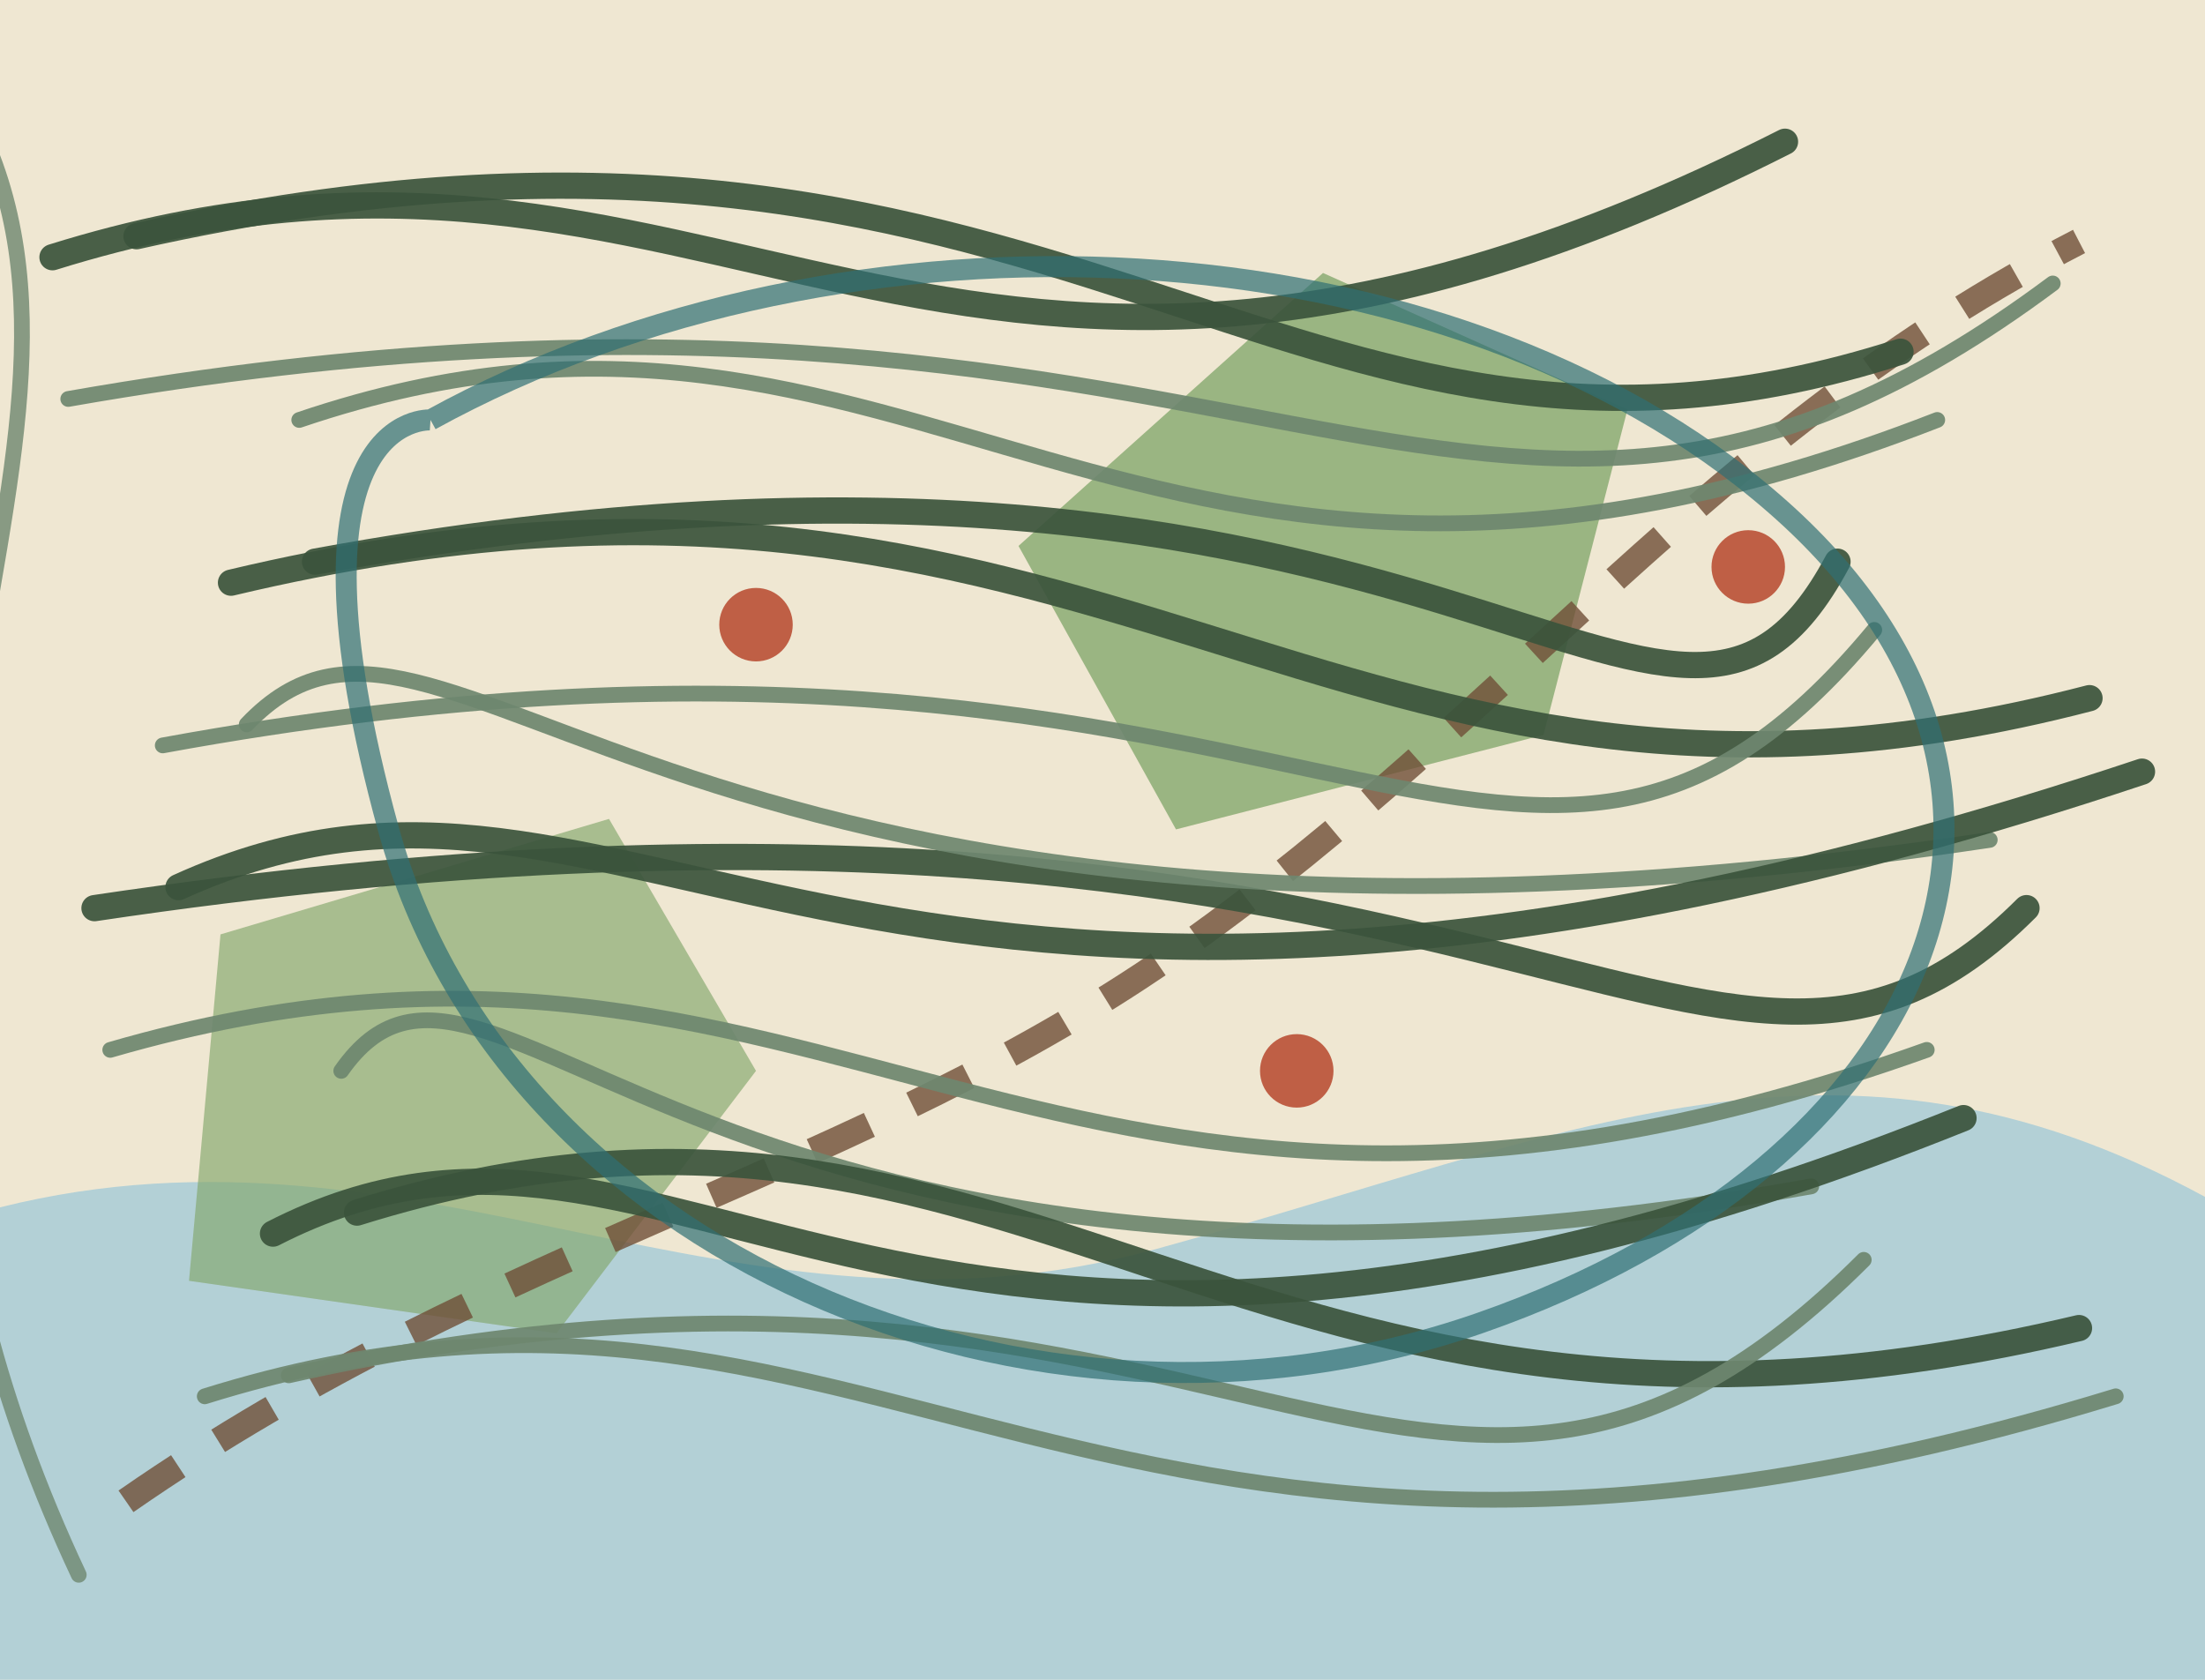
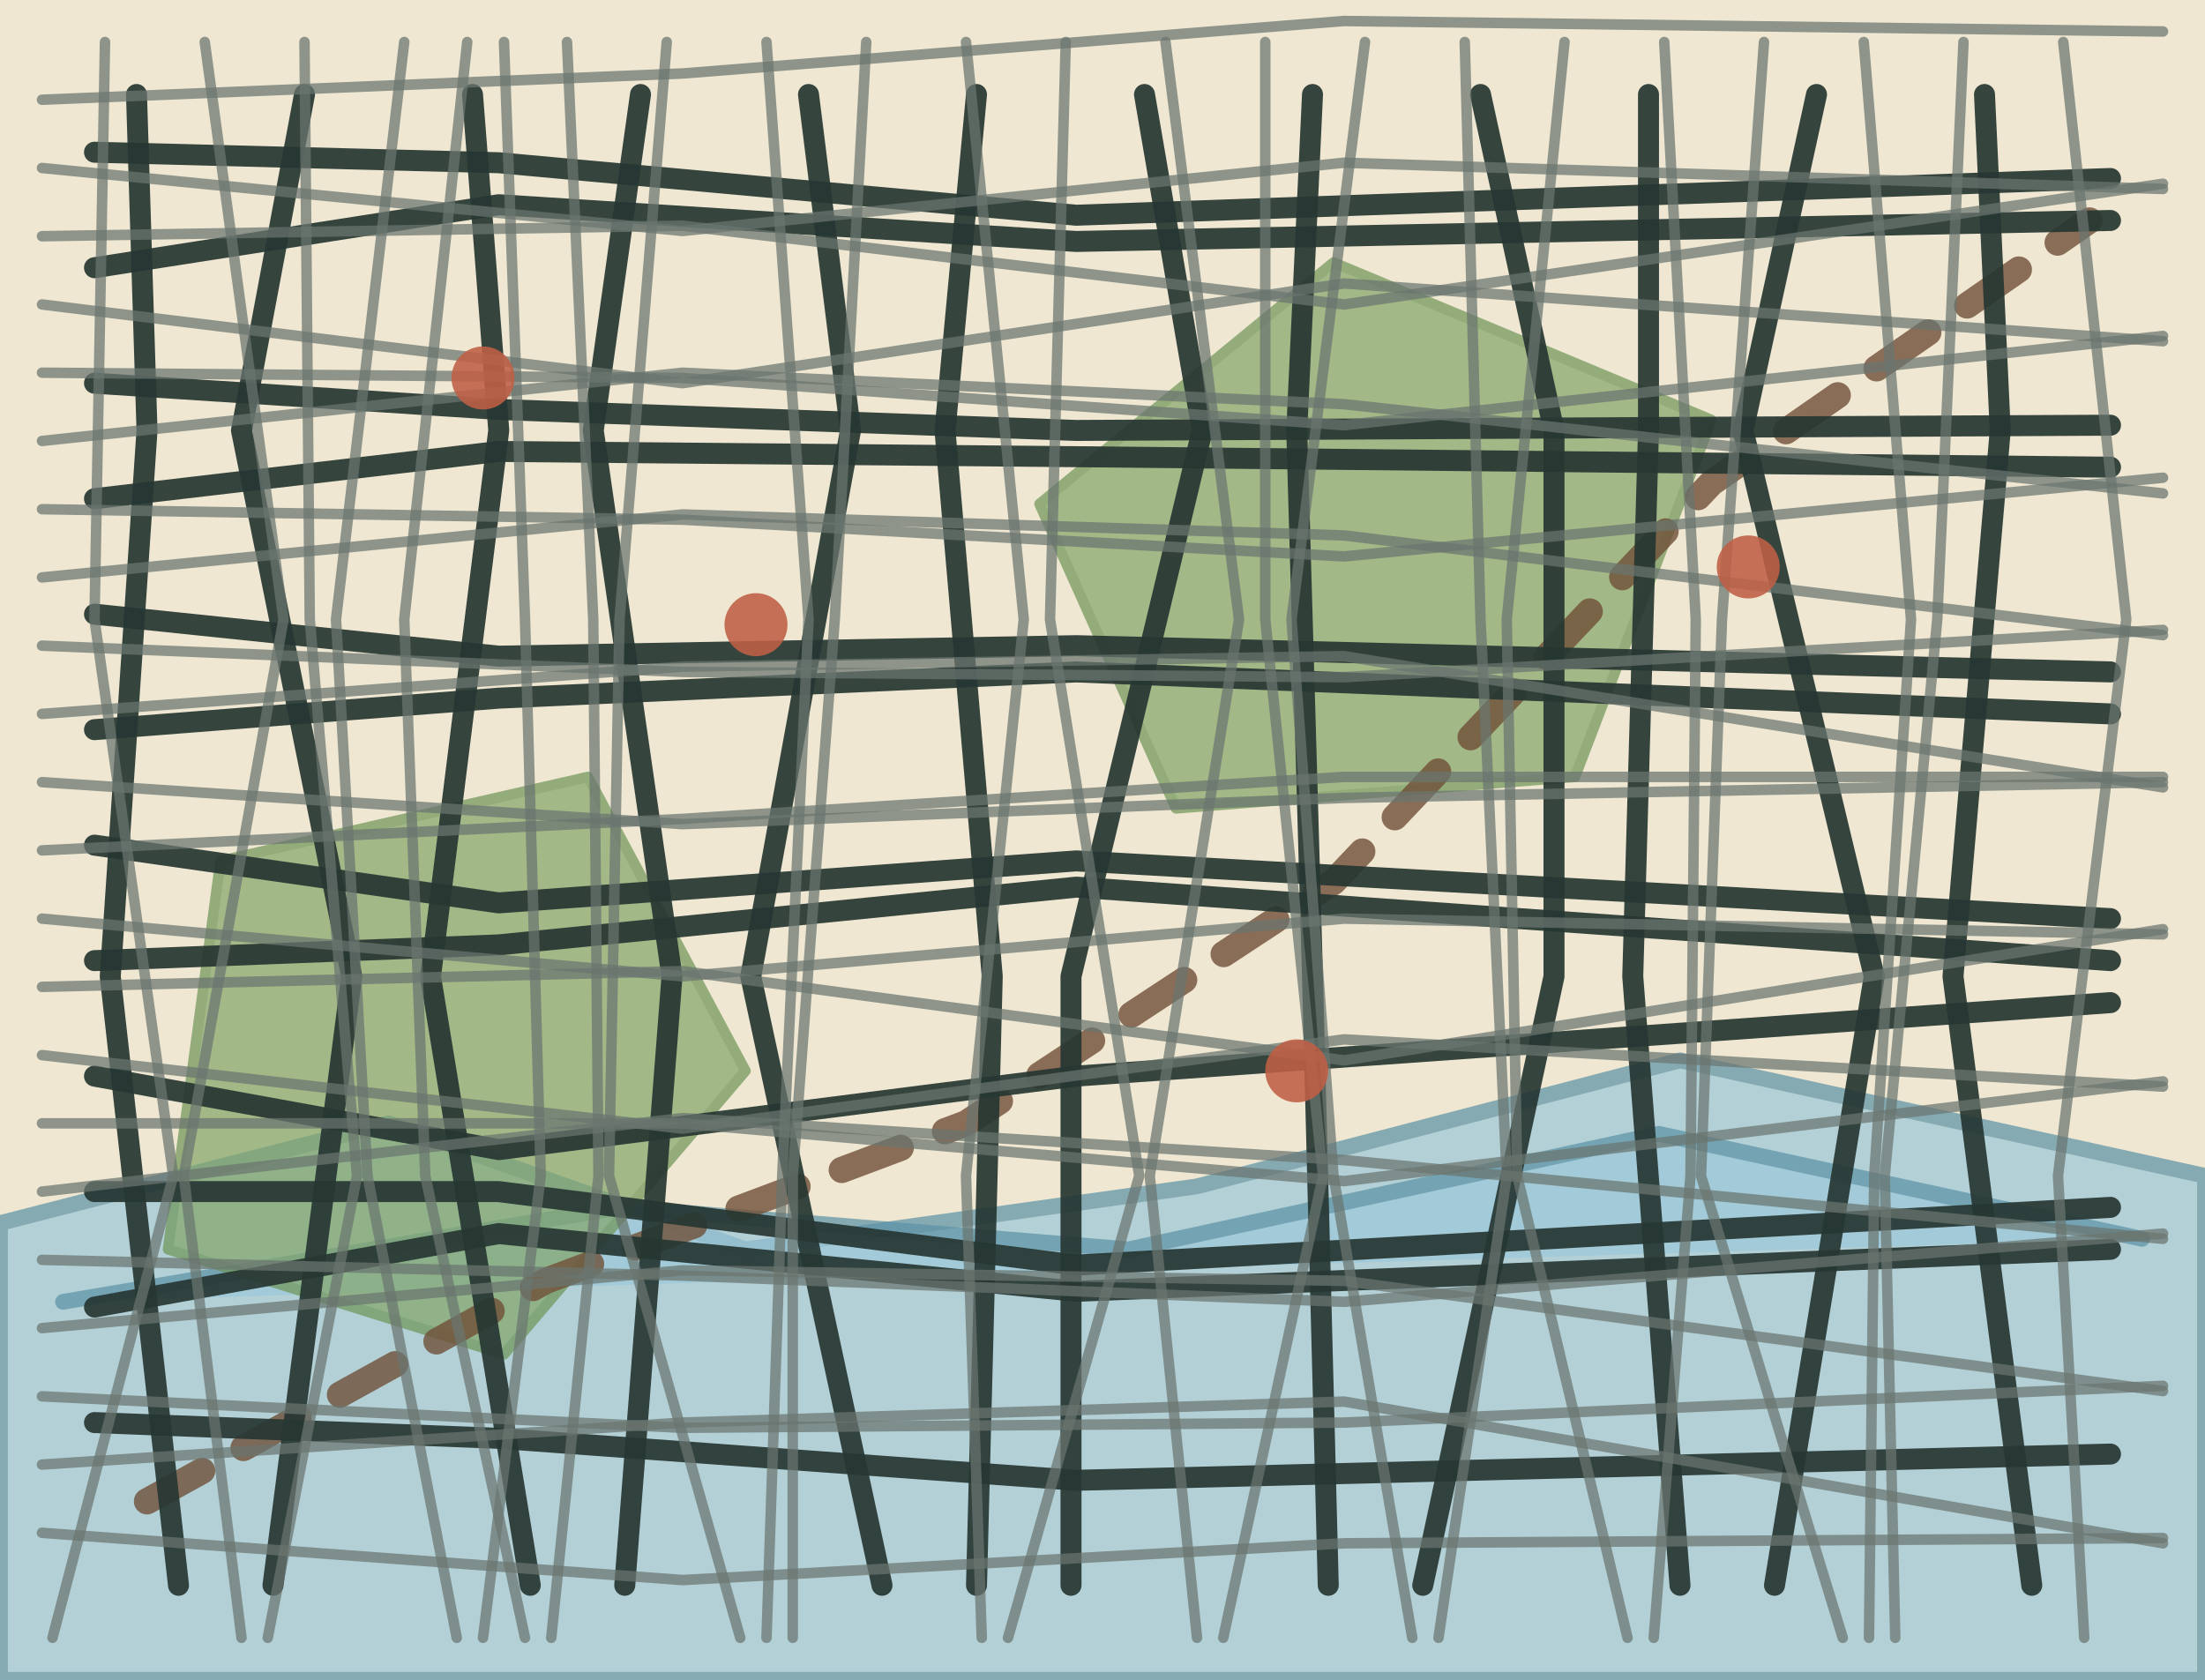
- <svg xmlns="http://www.w3.org/2000/svg" viewBox="0 0 420 320" role="img" aria-label="Unlabeled street grid stage 4">
+ <svg xmlns="http://www.w3.org/2000/svg" viewBox="0 0 420 320" role="img" aria-label="Unlabeled street-grid crop">
  <rect width="420" height="320" fill="#efe7d2" />
-   <path d="M0 230 C80 210 140 260 220 238 S350 190 420 228 L420 320 L0 320 Z" fill="#9bc7d8" opacity="0.72" />
-   <path d="M252 52 l58 26 -16 62 -70 18 -30 -54z" fill="#83a66b" opacity="0.78" />
-   <path d="M42 178 l74 -22 28 48 -38 50 -70 -10z" fill="#83a66b" opacity="0.65" />
-   <path d="M24 286 C96 236 164 224 226 180 S326 82 396 46" fill="none" stroke="#6f4f37" stroke-width="5" stroke-dasharray="12 9" opacity="0.8" />
-   <g>
-     <path d="M10 49 C138 9 178 109 340 27" fill="none" stroke="hsl(123 18% 28%)" stroke-width="5" stroke-linecap="round" opacity="0.92" />
-     <path d="M57 80 C175 40 215 140 369 80" fill="none" stroke="hsl(123 10% 48%)" stroke-width="3" stroke-linecap="round" opacity="0.92" />
-     <path d="M44 111 C212 71 252 171 398 133" fill="none" stroke="hsl(123 18% 28%)" stroke-width="5" stroke-linecap="round" opacity="0.92" />
-     <path d="M31 142 C249 102 289 202 357 120" fill="none" stroke="hsl(123 10% 48%)" stroke-width="3" stroke-linecap="round" opacity="0.92" />
-     <path d="M18 173 C286 133 326 233 386 173" fill="none" stroke="hsl(123 18% 28%)" stroke-width="5" stroke-linecap="round" opacity="0.92" />
-     <path d="M65 204 C93 164 133 264 345 226" fill="none" stroke="hsl(123 10% 48%)" stroke-width="3" stroke-linecap="round" opacity="0.92" />
-     <path d="M52 235 C130 195 170 295 374 213" fill="none" stroke="hsl(123 18% 28%)" stroke-width="5" stroke-linecap="round" opacity="0.92" />
-     <path d="M39 266 C167 226 207 326 403 266" fill="none" stroke="hsl(123 10% 48%)" stroke-width="3" stroke-linecap="round" opacity="0.92" />
-     <path d="M26 45 C204 5 244 105 362 67" fill="none" stroke="hsl(123 18% 28%)" stroke-width="5" stroke-linecap="round" opacity="0.92" />
-     <path d="M13 76 C241 36 281 136 391 54" fill="none" stroke="hsl(123 10% 48%)" stroke-width="3" stroke-linecap="round" opacity="0.92" />
-     <path d="M60 107 C278 67 318 167 350 107" fill="none" stroke="hsl(123 18% 28%)" stroke-width="5" stroke-linecap="round" opacity="0.92" />
-     <path d="M47 138 C85 98 125 198 379 160" fill="none" stroke="hsl(123 10% 48%)" stroke-width="3" stroke-linecap="round" opacity="0.92" />
-     <path d="M34 169 C122 129 162 229 408 147" fill="none" stroke="hsl(123 18% 28%)" stroke-width="5" stroke-linecap="round" opacity="0.92" />
-     <path d="M21 200 C159 160 199 260 367 200" fill="none" stroke="hsl(123 10% 48%)" stroke-width="3" stroke-linecap="round" opacity="0.92" />
-     <path d="M68 231 C196 191 236 291 396 253" fill="none" stroke="hsl(123 18% 28%)" stroke-width="5" stroke-linecap="round" opacity="0.92" />
-     <path d="M55 262 C233 222 273 322 355 240" fill="none" stroke="hsl(123 10% 48%)" stroke-width="3" stroke-linecap="round" opacity="0.92" />
-     <path d="M-177 22 C-143 88 -219 168 -157 300" fill="none" stroke="hsl(123 10% 48%)" stroke-width="3" stroke-linecap="round" opacity="0.8" />
-     <path d="M-134 22 C-100 88 -176 168 -114 300" fill="none" stroke="hsl(123 10% 48%)" stroke-width="3" stroke-linecap="round" opacity="0.8" />
-     <path d="M-91 22 C-57 88 -133 168 -71 300" fill="none" stroke="hsl(123 10% 48%)" stroke-width="3" stroke-linecap="round" opacity="0.8" />
-     <path d="M-48 22 C-14 88 -90 168 -28 300" fill="none" stroke="hsl(123 10% 48%)" stroke-width="3" stroke-linecap="round" opacity="0.8" />
-     <path d="M-5 22 C29 88 -47 168 15 300" fill="none" stroke="hsl(123 10% 48%)" stroke-width="3" stroke-linecap="round" opacity="0.8" />
-     <path d="M-302 22 C-268 88 -344 168 -282 300" fill="none" stroke="hsl(123 10% 48%)" stroke-width="3" stroke-linecap="round" opacity="0.8" />
-     <path d="M-259 22 C-225 88 -301 168 -239 300" fill="none" stroke="hsl(123 10% 48%)" stroke-width="3" stroke-linecap="round" opacity="0.8" />
-     <path d="M-216 22 C-182 88 -258 168 -196 300" fill="none" stroke="hsl(123 10% 48%)" stroke-width="3" stroke-linecap="round" opacity="0.8" />
-     <path d="M-173 22 C-139 88 -215 168 -153 300" fill="none" stroke="hsl(123 10% 48%)" stroke-width="3" stroke-linecap="round" opacity="0.8" />
-   </g>
-   <path d="M82 80 C162 36 276 42 338 96 S368 222 282 252 96 238 74 158 82 80 82 80" fill="none" stroke="#2f6f73" stroke-width="4" opacity="0.7" />
-   <g fill="#bf5f45">
-     <circle cx="144" cy="119" r="7" />
-     <circle cx="247" cy="204" r="7" />
-     <circle cx="333" cy="108" r="7" />
+   <path d="M0 233 L74 214 L142 238 L228 226 L320 202 L420 224 L420 320 L0 320 Z" fill="#9bc7d8" stroke="#5c93a6" stroke-width="3" stroke-linecap="round" stroke-linejoin="round" opacity="0.72" />
+   <path d="M12 248 L118 230 L215 238 L316 216 L408 236" fill="#9bc7d8" stroke="#5c93a6" stroke-width="3" stroke-linecap="round" stroke-linejoin="round" opacity="0.72" />
+   <path d="M42 164 L112 148 L142 204 L96 258 L32 238 Z" fill="#83a66b" stroke="#6f9658" stroke-width="2" stroke-linecap="round" stroke-linejoin="round" opacity="0.72" />
+   <path d="M254 50 L326 80 L300 148 L224 154 L198 96 Z" fill="#83a66b" stroke="#6f9658" stroke-width="2" stroke-linecap="round" stroke-linejoin="round" opacity="0.72" />
+   <path d="M28 286 L104 244 L184 214 L254 168 L326 92 L398 42" fill="none" stroke="#6f4f37" stroke-width="5" stroke-dasharray="12 9" stroke-linecap="round" stroke-linejoin="round" opacity="0.8" />
+   <path d="M18 29 L95 31 L205 41 L402 34" fill="none" stroke="#263632" stroke-width="4" stroke-linecap="round" stroke-linejoin="round" opacity="0.92" />
+   <path d="M18 51 L95 39 L205 46 L402 42" fill="none" stroke="#263632" stroke-width="4" stroke-linecap="round" stroke-linejoin="round" opacity="0.92" />
+   <path d="M18 73 L95 78 L205 82 L402 81" fill="none" stroke="#263632" stroke-width="4" stroke-linecap="round" stroke-linejoin="round" opacity="0.92" />
+   <path d="M18 95 L95 86 L205 87 L402 89" fill="none" stroke="#263632" stroke-width="4" stroke-linecap="round" stroke-linejoin="round" opacity="0.92" />
+   <path d="M18 117 L95 125 L205 123 L402 128" fill="none" stroke="#263632" stroke-width="4" stroke-linecap="round" stroke-linejoin="round" opacity="0.92" />
+   <path d="M18 139 L95 133 L205 128 L402 136" fill="none" stroke="#263632" stroke-width="4" stroke-linecap="round" stroke-linejoin="round" opacity="0.92" />
+   <path d="M18 161 L95 172 L205 164 L402 175" fill="none" stroke="#263632" stroke-width="4" stroke-linecap="round" stroke-linejoin="round" opacity="0.92" />
+   <path d="M18 183 L95 180 L205 169 L402 183" fill="none" stroke="#263632" stroke-width="4" stroke-linecap="round" stroke-linejoin="round" opacity="0.92" />
+   <path d="M18 205 L95 219 L205 205 L402 191" fill="none" stroke="#263632" stroke-width="4" stroke-linecap="round" stroke-linejoin="round" opacity="0.92" />
+   <path d="M18 227 L95 227 L205 241 L402 230" fill="none" stroke="#263632" stroke-width="4" stroke-linecap="round" stroke-linejoin="round" opacity="0.92" />
+   <path d="M18 249 L95 235 L205 246 L402 238" fill="none" stroke="#263632" stroke-width="4" stroke-linecap="round" stroke-linejoin="round" opacity="0.92" />
+   <path d="M18 271 L95 274 L205 282 L402 277" fill="none" stroke="#263632" stroke-width="4" stroke-linecap="round" stroke-linejoin="round" opacity="0.92" />
+   <path d="M26 18 L28 82 L21 186 L34 302" fill="none" stroke="#263632" stroke-width="4" stroke-linecap="round" stroke-linejoin="round" opacity="0.92" />
+   <path d="M58 18 L46 82 L67 186 L52 302" fill="none" stroke="#263632" stroke-width="4" stroke-linecap="round" stroke-linejoin="round" opacity="0.92" />
+   <path d="M90 18 L95 82 L82 186 L101 302" fill="none" stroke="#263632" stroke-width="4" stroke-linecap="round" stroke-linejoin="round" opacity="0.92" />
+   <path d="M122 18 L113 82 L128 186 L119 302" fill="none" stroke="#263632" stroke-width="4" stroke-linecap="round" stroke-linejoin="round" opacity="0.92" />
+   <path d="M154 18 L162 82 L143 186 L168 302" fill="none" stroke="#263632" stroke-width="4" stroke-linecap="round" stroke-linejoin="round" opacity="0.92" />
+   <path d="M186 18 L180 82 L189 186 L186 302" fill="none" stroke="#263632" stroke-width="4" stroke-linecap="round" stroke-linejoin="round" opacity="0.92" />
+   <path d="M218 18 L229 82 L204 186 L204 302" fill="none" stroke="#263632" stroke-width="4" stroke-linecap="round" stroke-linejoin="round" opacity="0.92" />
+   <path d="M250 18 L247 82 L250 186 L253 302" fill="none" stroke="#263632" stroke-width="4" stroke-linecap="round" stroke-linejoin="round" opacity="0.92" />
+   <path d="M282 18 L296 82 L296 186 L271 302" fill="none" stroke="#263632" stroke-width="4" stroke-linecap="round" stroke-linejoin="round" opacity="0.92" />
+   <path d="M314 18 L314 82 L311 186 L320 302" fill="none" stroke="#263632" stroke-width="4" stroke-linecap="round" stroke-linejoin="round" opacity="0.92" />
+   <path d="M346 18 L332 82 L357 186 L338 302" fill="none" stroke="#263632" stroke-width="4" stroke-linecap="round" stroke-linejoin="round" opacity="0.92" />
+   <path d="M378 18 L381 82 L372 186 L387 302" fill="none" stroke="#263632" stroke-width="4" stroke-linecap="round" stroke-linejoin="round" opacity="0.92" />
+   <path d="M8 97 L130 99 L256 106 L412 91" fill="none" stroke="#69756f" stroke-width="2" stroke-linecap="round" stroke-linejoin="round" opacity="0.72" />
+   <path d="M8 110 L130 98 L256 102 L412 121" fill="none" stroke="#69756f" stroke-width="2" stroke-linecap="round" stroke-linejoin="round" opacity="0.72" />
+   <path d="M8 123 L130 128 L256 129 L412 120" fill="none" stroke="#69756f" stroke-width="2" stroke-linecap="round" stroke-linejoin="round" opacity="0.72" />
+   <path d="M8 136 L130 127 L256 125 L412 150" fill="none" stroke="#69756f" stroke-width="2" stroke-linecap="round" stroke-linejoin="round" opacity="0.72" />
+   <path d="M8 149 L130 157 L256 152 L412 149" fill="none" stroke="#69756f" stroke-width="2" stroke-linecap="round" stroke-linejoin="round" opacity="0.72" />
+   <path d="M8 162 L130 156 L256 148 L412 148" fill="none" stroke="#69756f" stroke-width="2" stroke-linecap="round" stroke-linejoin="round" opacity="0.72" />
+   <path d="M8 175 L130 186 L256 175 L412 178" fill="none" stroke="#69756f" stroke-width="2" stroke-linecap="round" stroke-linejoin="round" opacity="0.72" />
+   <path d="M8 188 L130 185 L256 202 L412 177" fill="none" stroke="#69756f" stroke-width="2" stroke-linecap="round" stroke-linejoin="round" opacity="0.72" />
+   <path d="M8 201 L130 215 L256 198 L412 207" fill="none" stroke="#69756f" stroke-width="2" stroke-linecap="round" stroke-linejoin="round" opacity="0.72" />
+   <path d="M8 214 L130 214 L256 225 L412 206" fill="none" stroke="#69756f" stroke-width="2" stroke-linecap="round" stroke-linejoin="round" opacity="0.72" />
+   <path d="M8 227 L130 213 L256 221 L412 236" fill="none" stroke="#69756f" stroke-width="2" stroke-linecap="round" stroke-linejoin="round" opacity="0.72" />
+   <path d="M8 240 L130 243 L256 248 L412 235" fill="none" stroke="#69756f" stroke-width="2" stroke-linecap="round" stroke-linejoin="round" opacity="0.72" />
+   <path d="M8 253 L130 242 L256 244 L412 265" fill="none" stroke="#69756f" stroke-width="2" stroke-linecap="round" stroke-linejoin="round" opacity="0.72" />
+   <path d="M8 266 L130 272 L256 271 L412 264" fill="none" stroke="#69756f" stroke-width="2" stroke-linecap="round" stroke-linejoin="round" opacity="0.72" />
+   <path d="M8 279 L130 271 L256 267 L412 294" fill="none" stroke="#69756f" stroke-width="2" stroke-linecap="round" stroke-linejoin="round" opacity="0.72" />
+   <path d="M8 292 L130 301 L256 294 L412 293" fill="none" stroke="#69756f" stroke-width="2" stroke-linecap="round" stroke-linejoin="round" opacity="0.72" />
+   <path d="M8 19 L130 14 L256 4 L412 6" fill="none" stroke="#69756f" stroke-width="2" stroke-linecap="round" stroke-linejoin="round" opacity="0.72" />
+   <path d="M8 32 L130 44 L256 31 L412 36" fill="none" stroke="#69756f" stroke-width="2" stroke-linecap="round" stroke-linejoin="round" opacity="0.72" />
+   <path d="M8 45 L130 43 L256 58 L412 35" fill="none" stroke="#69756f" stroke-width="2" stroke-linecap="round" stroke-linejoin="round" opacity="0.72" />
+   <path d="M8 58 L130 73 L256 54 L412 65" fill="none" stroke="#69756f" stroke-width="2" stroke-linecap="round" stroke-linejoin="round" opacity="0.72" />
+   <path d="M8 71 L130 72 L256 81 L412 64" fill="none" stroke="#69756f" stroke-width="2" stroke-linecap="round" stroke-linejoin="round" opacity="0.72" />
+   <path d="M8 84 L130 71 L256 77 L412 94" fill="none" stroke="#69756f" stroke-width="2" stroke-linecap="round" stroke-linejoin="round" opacity="0.72" />
+   <path d="M89 8 L77 118 L81 224 L100 312" fill="none" stroke="#69756f" stroke-width="2" stroke-linecap="round" stroke-linejoin="round" opacity="0.72" />
+   <path d="M108 8 L113 118 L114 224 L105 312" fill="none" stroke="#69756f" stroke-width="2" stroke-linecap="round" stroke-linejoin="round" opacity="0.72" />
+   <path d="M127 8 L118 118 L116 224 L141 312" fill="none" stroke="#69756f" stroke-width="2" stroke-linecap="round" stroke-linejoin="round" opacity="0.72" />
+   <path d="M146 8 L154 118 L149 224 L146 312" fill="none" stroke="#69756f" stroke-width="2" stroke-linecap="round" stroke-linejoin="round" opacity="0.72" />
+   <path d="M165 8 L159 118 L151 224 L151 312" fill="none" stroke="#69756f" stroke-width="2" stroke-linecap="round" stroke-linejoin="round" opacity="0.72" />
+   <path d="M184 8 L195 118 L184 224 L187 312" fill="none" stroke="#69756f" stroke-width="2" stroke-linecap="round" stroke-linejoin="round" opacity="0.72" />
+   <path d="M203 8 L200 118 L217 224 L192 312" fill="none" stroke="#69756f" stroke-width="2" stroke-linecap="round" stroke-linejoin="round" opacity="0.72" />
+   <path d="M222 8 L236 118 L219 224 L228 312" fill="none" stroke="#69756f" stroke-width="2" stroke-linecap="round" stroke-linejoin="round" opacity="0.72" />
+   <path d="M241 8 L241 118 L252 224 L233 312" fill="none" stroke="#69756f" stroke-width="2" stroke-linecap="round" stroke-linejoin="round" opacity="0.72" />
+   <path d="M260 8 L246 118 L254 224 L269 312" fill="none" stroke="#69756f" stroke-width="2" stroke-linecap="round" stroke-linejoin="round" opacity="0.72" />
+   <path d="M279 8 L282 118 L287 224 L274 312" fill="none" stroke="#69756f" stroke-width="2" stroke-linecap="round" stroke-linejoin="round" opacity="0.72" />
+   <path d="M298 8 L287 118 L289 224 L310 312" fill="none" stroke="#69756f" stroke-width="2" stroke-linecap="round" stroke-linejoin="round" opacity="0.72" />
+   <path d="M317 8 L323 118 L322 224 L315 312" fill="none" stroke="#69756f" stroke-width="2" stroke-linecap="round" stroke-linejoin="round" opacity="0.72" />
+   <path d="M336 8 L328 118 L324 224 L351 312" fill="none" stroke="#69756f" stroke-width="2" stroke-linecap="round" stroke-linejoin="round" opacity="0.72" />
+   <path d="M355 8 L364 118 L357 224 L356 312" fill="none" stroke="#69756f" stroke-width="2" stroke-linecap="round" stroke-linejoin="round" opacity="0.72" />
+   <path d="M374 8 L369 118 L359 224 L361 312" fill="none" stroke="#69756f" stroke-width="2" stroke-linecap="round" stroke-linejoin="round" opacity="0.72" />
+   <path d="M393 8 L405 118 L392 224 L397 312" fill="none" stroke="#69756f" stroke-width="2" stroke-linecap="round" stroke-linejoin="round" opacity="0.72" />
+   <path d="M20 8 L18 118 L33 224 L10 312" fill="none" stroke="#69756f" stroke-width="2" stroke-linecap="round" stroke-linejoin="round" opacity="0.72" />
+   <path d="M39 8 L54 118 L35 224 L46 312" fill="none" stroke="#69756f" stroke-width="2" stroke-linecap="round" stroke-linejoin="round" opacity="0.72" />
+   <path d="M58 8 L59 118 L68 224 L51 312" fill="none" stroke="#69756f" stroke-width="2" stroke-linecap="round" stroke-linejoin="round" opacity="0.72" />
+   <path d="M77 8 L64 118 L70 224 L87 312" fill="none" stroke="#69756f" stroke-width="2" stroke-linecap="round" stroke-linejoin="round" opacity="0.72" />
+   <path d="M96 8 L100 118 L103 224 L92 312" fill="none" stroke="#69756f" stroke-width="2" stroke-linecap="round" stroke-linejoin="round" opacity="0.72" />
+   <g fill="#bf5f45" opacity="0.88">
+     <circle cx="144" cy="119" r="6" />
+     <circle cx="247" cy="204" r="6" />
+     <circle cx="333" cy="108" r="6" />
+     <circle cx="92" cy="72" r="6" />
  </g>
</svg>
